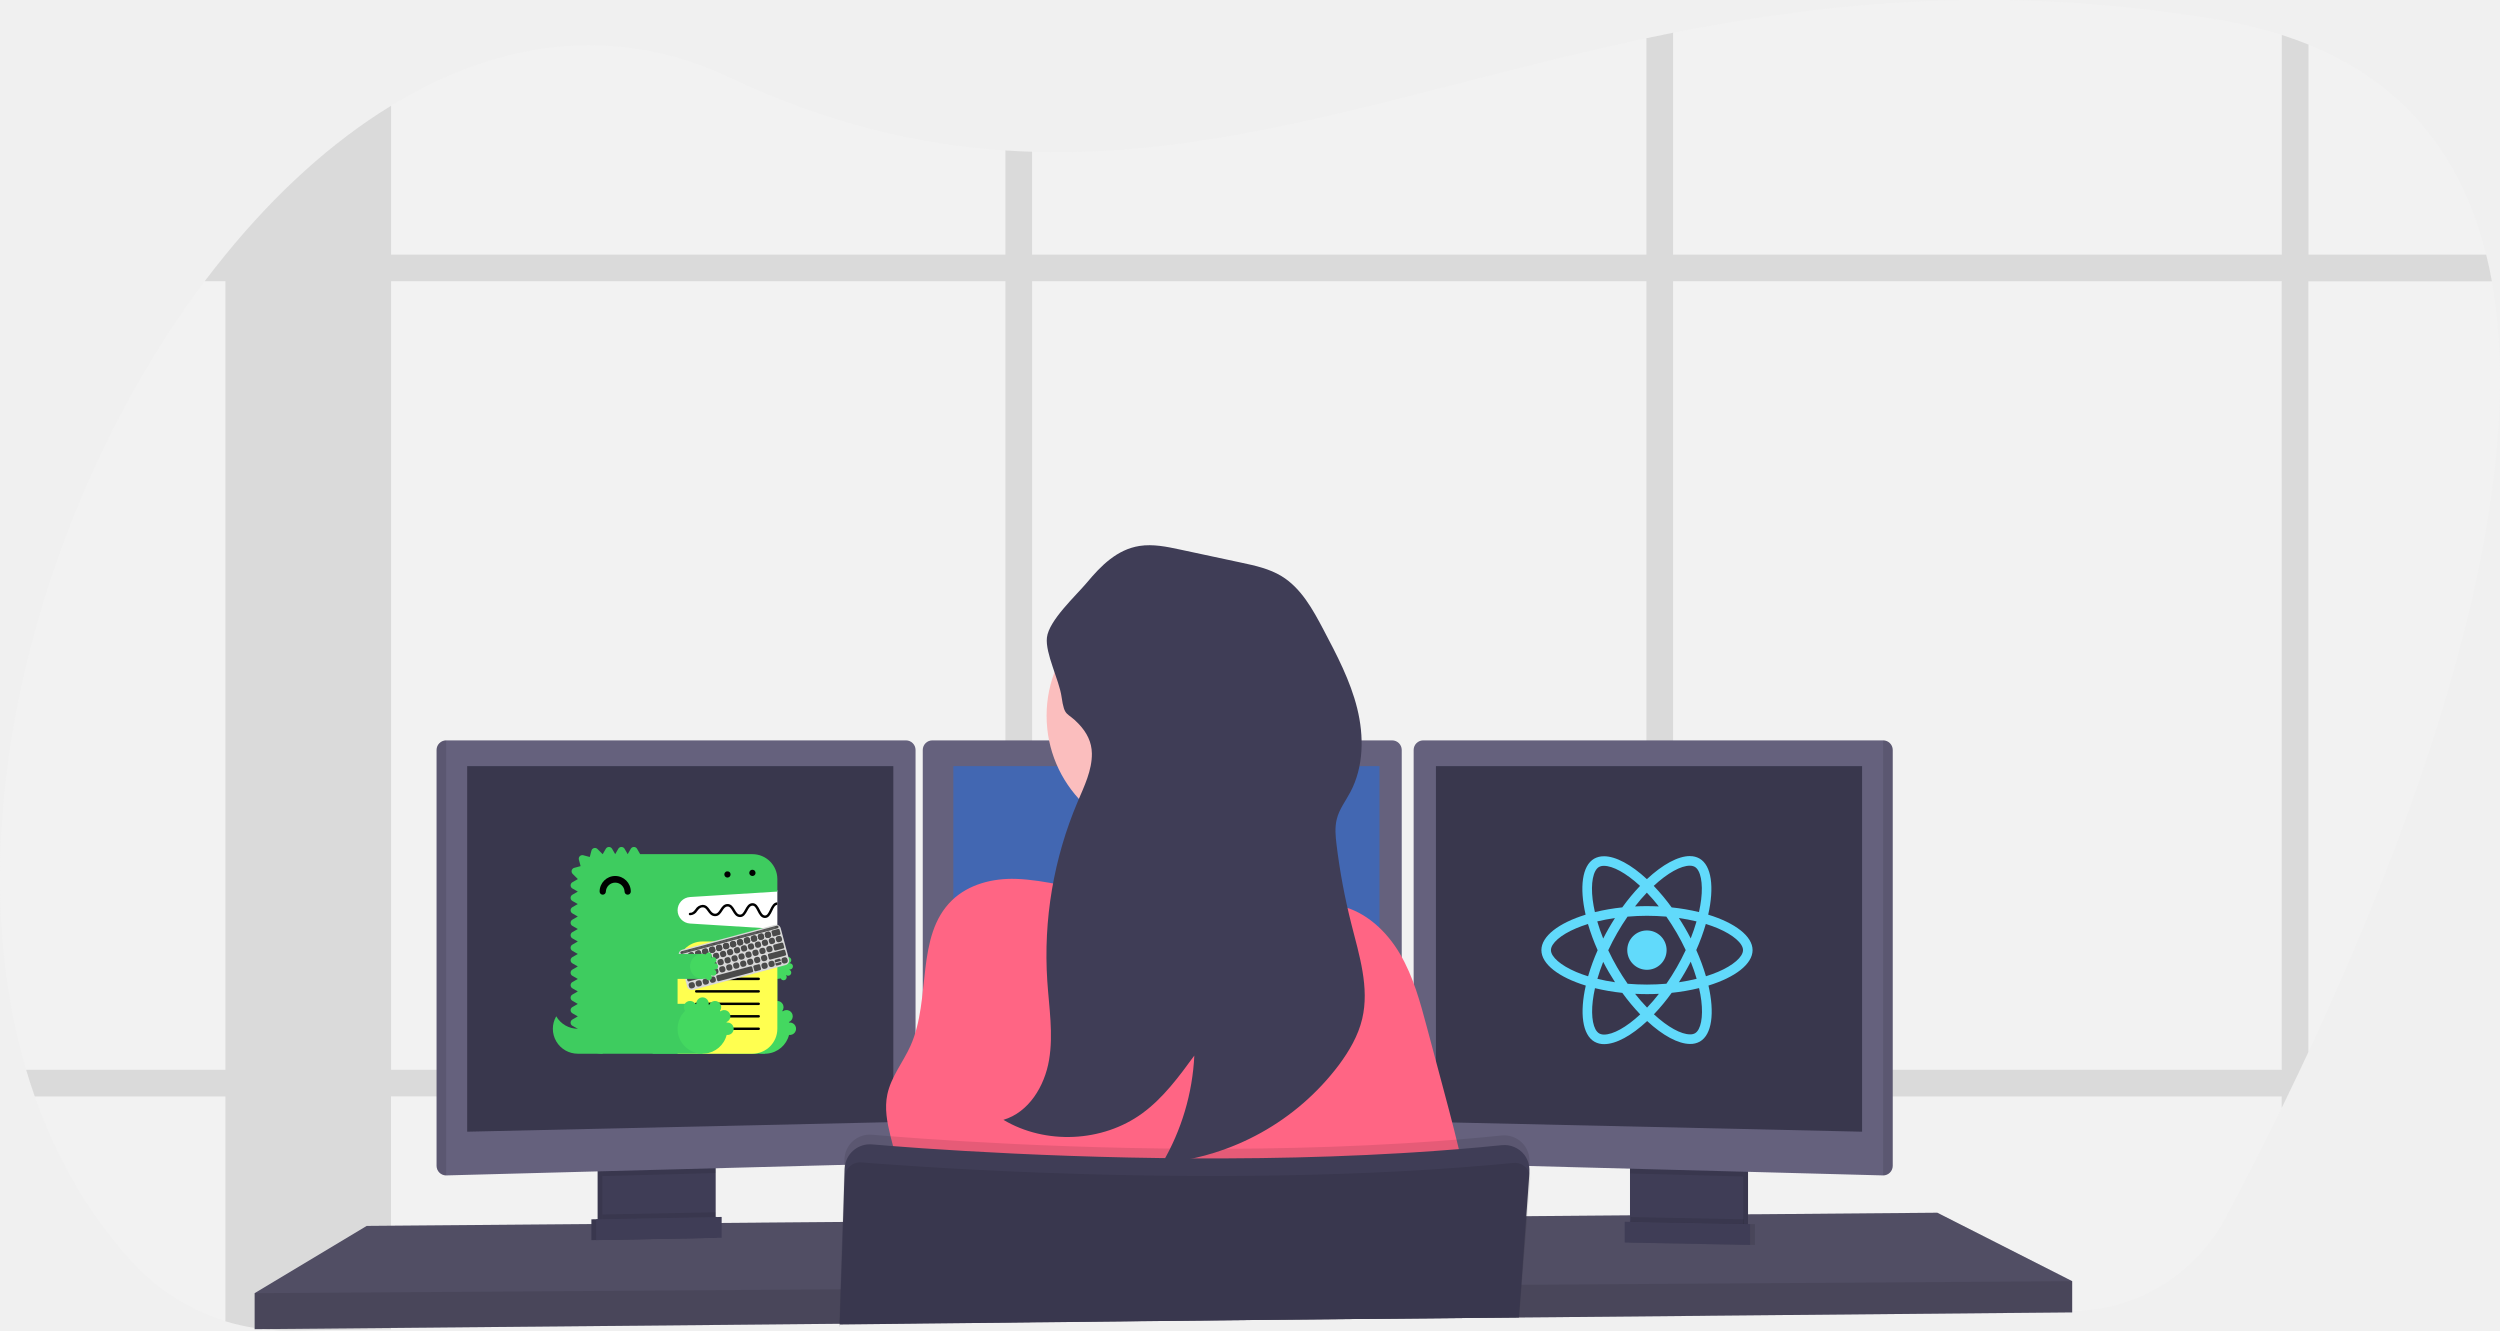
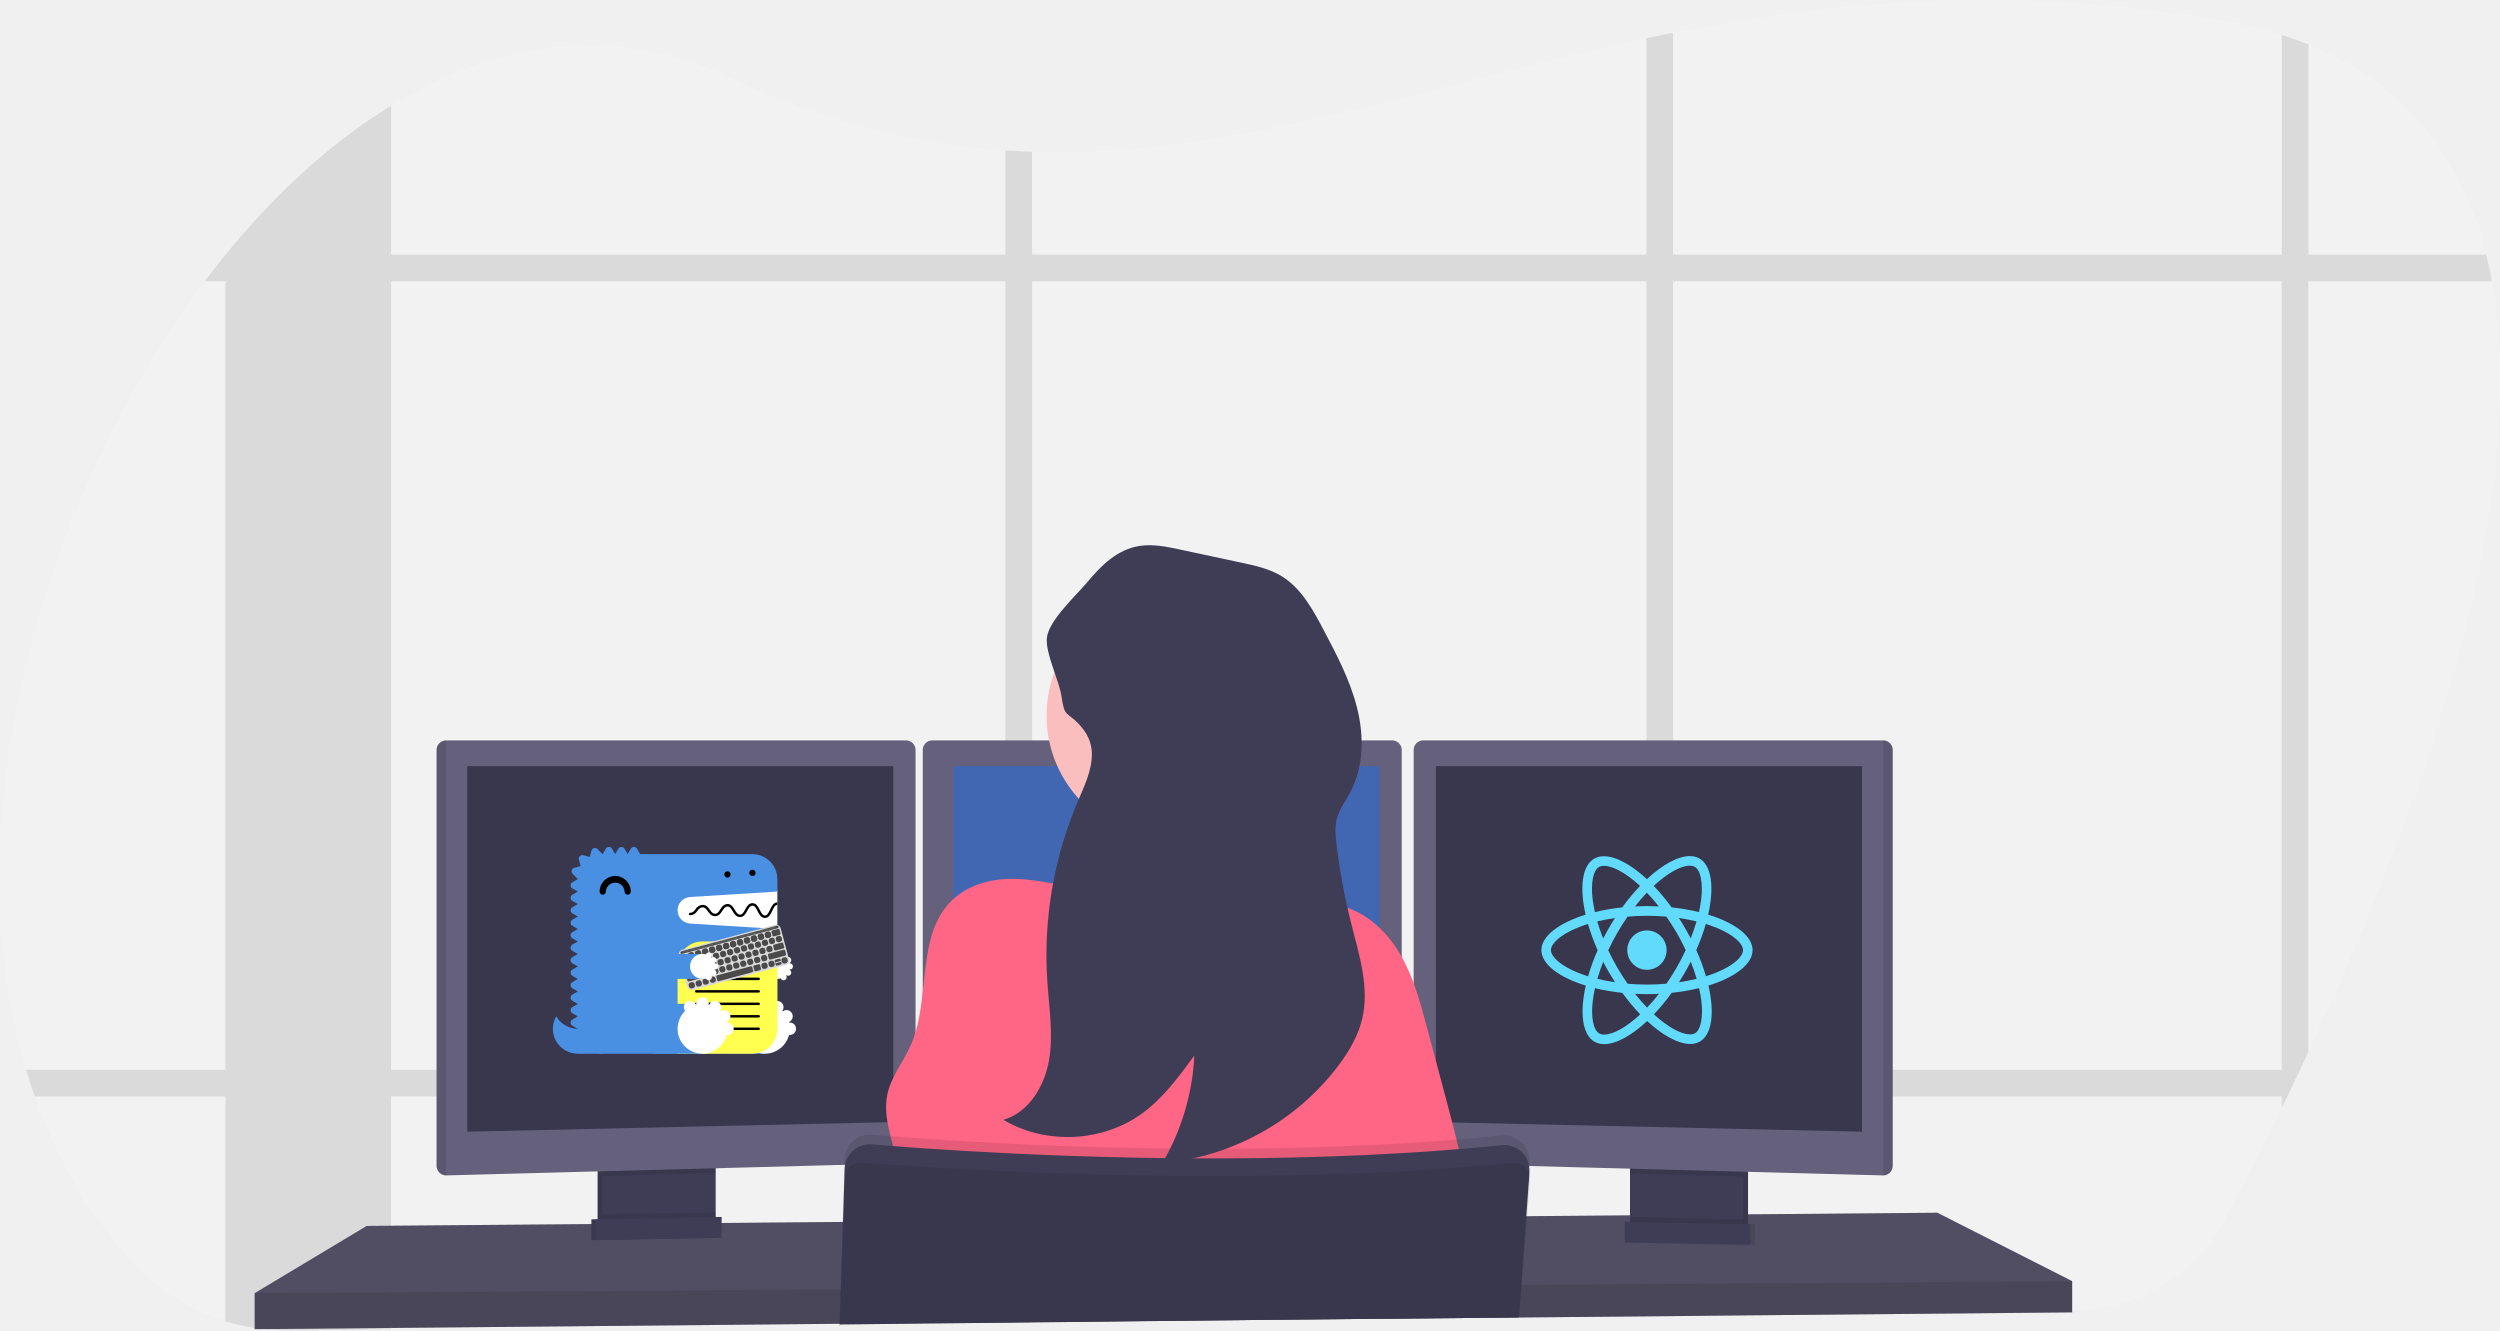
<svg xmlns="http://www.w3.org/2000/svg" width="1041.277" height="554.141" viewBox="0 0 1041.277 554.141">
  <g id="Group_24" data-name="Group 24" transform="translate(-440 -263)">
    <g id="Group_23" data-name="Group 23" transform="translate(439.989 262.965)">
      <path id="Path_299" data-name="Path 299" d="M1040.82,611.12q-1.74,3.75-3.47,7.4-2.7,5.67-5.33,11.12c-.78,1.61-1.56,3.19-2.32,4.77-8.6,17.57-16.63,33.11-23.45,45.89A73.21,73.21,0,0,1,942.44,719l-151.65,1.65h-1.6l-13,.14-11.12.12-34.1.37h-1.38l-17.36.19h-.53l-107,1.16-95.51,1-11.11.12-69,.75H429l-44.75.48h-.48l-141.5,1.53-42.33.46a87.991,87.991,0,0,1-10.79-.54h0c-1.22-.14-2.44-.3-3.65-.49a87.38,87.38,0,0,1-51.29-27.54C116,678.37,102.75,655,93.85,629.64q-1.93-5.49-3.6-11.12C59.44,514.37,97,380,164.6,290.08q4.25-5.64,8.64-11l.07-.08c20.79-25.52,44.1-46.84,68.93-62,44-26.91,92.75-34.49,140.7-11.9,40.57,19.12,78.45,28.11,115.17,30.55,3.71.24,7.42.42,11.11.53,84.23,2.65,163.17-27.7,255.87-47.29,3.69-.78,7.39-1.55,11.12-2.28,66.13-13.16,139.49-20.1,226.73-5.51a189.089,189.089,0,0,1,26.76,6.4q5.77,1.86,11.12,4c41.64,16.94,64.35,48.24,74,87.46q1.37,5.46,2.37,11.11C1134.3,384.41,1084.19,518.23,1040.82,611.12Z" transform="translate(-79.34 -172.91)" fill="#f2f2f2" />
      <path id="Path_300" data-name="Path 300" d="M576.36,618.52a95.21,95.21,0,0,1-1.87,11.12h93.7V618.52Zm-78.25,62.81,11.11-.09V653.77c-3.81-.17-7.52-.34-11.11-.52ZM265.19,618.52v11.12h198.5V618.52ZM1114.87,279h-74V191.51q-5.35-2.17-11.12-4V279H776.21V186.58c-3.73.73-7.43,1.5-11.12,2.28V279H509.22V236.15c-3.69-.11-7.4-.29-11.11-.53V279H242.24V217c-24.83,15.16-48.14,36.48-68.93,62h-.07v.08q-4.4,5.4-8.64,11h8.64V618.52h-83q1.66,5.63,3.6,11.12h79.39v93.62a87,87,0,0,0,12.2,2.79c1.21.19,2.43.35,3.65.49h0a87.991,87.991,0,0,0,10.79.54l42.33-.46v-97H498.11v94.21l11.11-.12V629.64H765.09V721l11.12-.12V629.64H1029.7v4.77c.76-1.58,1.54-3.16,2.32-4.77q2.63-5.45,5.33-11.12,1.73-3.64,3.47-7.4v-321h76.42Q1116.23,284.43,1114.87,279ZM242.24,618.52V290.08H498.11V618.52Zm267,0V290.08H765.09V618.52Zm520.48,0H776.21V290.08H1029.7Z" transform="translate(-79.34 -172.91)" opacity="0.1" />
      <path id="Path_301" data-name="Path 301" d="M863.09,533.65v13l-151.92,1.4-1.62.03-57.74.53-1.38.02-17.55.15h-.52l-106.98.99L349.77,551.4h-.15l-44.65.42-.48.01-198.4,1.82v-15l46.65-28,93.6-.78,2-.01.66-.01,2-.03,44.94-.37,2.01-.01.64-.01,2-.01L315,509.3l.38-.01,35.55-.3h.29l277.4-2.34,6.79-.05h.68l5.18-.05,37.65-.31,2-.03,1.85-.02h.96l11.71-.09,2.32-.03,3.11-.02,9.75-.09,15.47-.13,2-.02,3.48-.02h.65l74.71-.64Z" fill="#65617d" />
      <path id="Path_302" data-name="Path 302" d="M863.09,533.65v13l-151.92,1.4-1.62.03-57.74.53-1.38.02-17.55.15h-.52l-106.98.99L349.77,551.4h-.15l-44.65.42-.48.01-198.4,1.82v-15l46.65-28,93.6-.78,2-.01.66-.01,2-.03,44.94-.37,2.01-.01.64-.01,2-.01L315,509.3l.38-.01,35.55-.3h.29l277.4-2.34,6.79-.05h.68l5.18-.05,37.65-.31,2-.03,1.85-.02h.96l11.71-.09,2.32-.03,3.11-.02,9.75-.09,15.47-.13,2-.02,3.48-.02h.65l74.71-.64Z" opacity="0.2" />
      <path id="Path_303" data-name="Path 303" d="M375.44,656.57v24.49a6.13,6.13,0,0,1-3.5,5.54,6,6,0,0,1-2.5.6l-34.9.74a6,6,0,0,1-2.7-.57,6.12,6.12,0,0,1-3.57-5.57V656.57Z" transform="translate(-79.34 -172.91)" fill="#3f3d56" />
      <path id="Path_304" data-name="Path 304" d="M375.44,656.57v24.49a6.13,6.13,0,0,1-3.5,5.54,6,6,0,0,1-2.5.6l-34.9.74a6,6,0,0,1-2.7-.57,6.12,6.12,0,0,1-3.57-5.57V656.57Z" transform="translate(-79.34 -172.91)" opacity="0.1" />
      <path id="Path_305" data-name="Path 305" d="M377.44,656.57v24.49a6.13,6.13,0,0,1-3.5,5.54,6,6,0,0,1-2.5.6l-34.9.74a6,6,0,0,1-2.7-.57,6.12,6.12,0,0,1-3.57-5.57V656.57Z" transform="translate(-79.34 -172.91)" fill="#3f3d56" />
      <rect id="Rectangle_137" data-name="Rectangle 137" width="47.17" height="31.5" transform="translate(680.92 483.65)" fill="#3f3d56" />
      <rect id="Rectangle_138" data-name="Rectangle 138" width="47.17" height="31.5" transform="translate(680.92 483.65)" opacity="0.1" />
      <rect id="Rectangle_139" data-name="Rectangle 139" width="47.17" height="31.5" transform="translate(678.92 483.65)" fill="#3f3d56" />
      <path id="Path_306" data-name="Path 306" d="M298.09,483.65v4.97l-47.17,1.26v-6.23Z" opacity="0.1" />
      <path id="Path_307" data-name="Path 307" d="M460.69,485.27v168.2a4,4,0,0,1-3.85,3.95l-191.65,5.1h-.05a4,4,0,0,1-3.95-3.95V485.27a4,4,0,0,1,3.95-3.95h191.6a4,4,0,0,1,3.95,3.95Z" transform="translate(-79.34 -172.91)" fill="#65617d" />
      <path id="Path_308" data-name="Path 308" d="M265.19,481.32v181.2h-.05a4,4,0,0,1-3.95-3.95V485.27a4,4,0,0,1,3.95-3.95Z" transform="translate(-79.34 -172.91)" opacity="0.1" />
      <path id="Path_309" data-name="Path 309" d="M194.59,319.15h177.5V467.4l-177.5,4Z" fill="#39374d" />
      <path id="Path_310" data-name="Path 310" d="M726.09,483.65v6.41l-47.17-1.26v-5.15Z" opacity="0.1" />
      <path id="Path_311" data-name="Path 311" d="M867.69,485.27v173.3a4,4,0,0,1-4,3.95h0L672,657.42a4,4,0,0,1-3.85-3.95V485.27a4,4,0,0,1,3.95-3.95H863.7a4,4,0,0,1,3.99,3.95Z" transform="translate(-79.34 -172.91)" fill="#65617d" />
      <path id="Path_312" data-name="Path 312" d="M867.69,485.27v173.3a4,4,0,0,1-4,3.95h0V481.32h0a4,4,0,0,1,4,3.95Z" transform="translate(-79.34 -172.91)" opacity="0.1" />
      <path id="Path_313" data-name="Path 313" d="M775.59,319.15H598.09V467.4l177.5,4Z" fill="#39374d" />
      <path id="Path_314" data-name="Path 314" d="M663.19,485.27v168.2a4,4,0,0,1-3.85,3.95l-191.65,5.1h0a4,4,0,0,1-4-3.95V485.27a4,4,0,0,1,3.95-3.95h191.6A4,4,0,0,1,663.19,485.27Z" transform="translate(-79.34 -172.91)" fill="#65617d" />
      <path id="Path_315" data-name="Path 315" d="M397.09,319.15h177.5V467.4l-177.5,4Z" fill="#4267b2" />
      <path id="Path_316" data-name="Path 316" d="M863.09,533.65v13l-151.92,1.4-1.62.03-57.74.53-1.38.02-17.55.15h-.52l-106.98.99L349.77,551.4h-.15l-44.65.42-.48.01-198.4,1.82v-15l202.51-1.33h.48l40.99-.28h.19l283.08-1.87h.29l.17-.01h.47l4.79-.03h1.46l74.49-.5,4.4-.02.98-.01Z" opacity="0.1" />
      <circle id="Ellipse_111" data-name="Ellipse 111" cx="51.33" cy="51.33" r="51.33" transform="translate(435.93 246.82)" fill="#fbbebe" />
      <path id="Path_317" data-name="Path 317" d="M617.94,550.07s-99.5,12-90,0c3.44-4.34,4.39-17.2,4.2-31.85-.06-4.45-.22-9.06-.45-13.65-1.1-22-3.75-43.5-3.75-43.5s87-41,77-8.5c-4,13.13-2.69,31.57.35,48.88.89,5.05,1.92,10,3,14.7a344.66,344.66,0,0,0,9.65,33.92Z" transform="translate(-79.34 -172.91)" fill="#fbbebe" />
      <path id="Path_318" data-name="Path 318" d="M585.47,546c11.51-2.13,23.7-6,34.53-1.54,2.85,1.17,5.47,2.88,8.39,3.86s6.12,1.22,9.16,1.91c10.68,2.42,19.34,10.55,24.9,20s8.44,20.14,11.26,30.72l6.9,25.83c6,22.45,12,45.09,13.39,68.3a2437.506,2437.506,0,0,1-250.84,1.43c5.44-10.34,11-21.31,10.54-33s-7.19-23.22-4.76-34.74c1.55-7.34,6.57-13.39,9.64-20.22,8.75-19.52,1.94-45.79,17.32-60.65,6.92-6.68,17-9.21,26.63-8.89,12.28.41,24.85,4.24,37,6.11C555.09,547.48,569.79,548.88,585.47,546Z" transform="translate(-79.34 -172.91)" fill="#ff6584" />
      <path id="Path_319" data-name="Path 319" d="M716.37,657.17l-.1,1.43v.1l-.17,2.3-1.33,18.51-1.61,22.3-.46,6.28-1,13.44v.17l-107,1-175.59,1.9v.84h-.14v-1.12l.45-14.36.86-28.06.74-23.79.07-2.37a10.53,10.53,0,0,1,11.42-10.17c4.72.4,10.85.89,18.18,1.41l3,.22c42.33,2.94,120.56,6.74,199.5,2,1.66-.09,3.33-.19,5-.31,12.24-.77,24.47-1.76,36.58-3a10.53,10.53,0,0,1,11.6,11.23Z" transform="translate(-79.34 -172.91)" opacity="0.1" />
      <path id="Path_320" data-name="Path 320" d="M429.08,725.44v-.84l175.62-1.91,107-1h.3v-.17l1-13.44.43-6,1.64-22.61,1.29-17.9v-.44a10.617,10.617,0,0,0-.11-2.47.3.3,0,0,0,0-.1,10.391,10.391,0,0,0-2-4.64,10.54,10.54,0,0,0-9.42-4c-12.11,1.24-24.34,2.23-36.58,3-1.67.12-3.34.22-5,.31-78.94,4.69-157.17.89-199.5-2l-3-.22c-7.33-.52-13.46-1-18.18-1.41a10.54,10.54,0,0,0-11.24,8.53,11,11,0,0,0-.18,1.64l-.68,22.16L429.54,710l-.44,14.36v1.12Z" transform="translate(-79.34 -172.91)" fill="#3f3d56" />
      <path id="Path_321" data-name="Path 321" d="M716.67,664.18l-1.23,15.33-1.83,22.85-.46,5.72-1,12.81-.06.64v.17h0l-.15,1.48.11-1.48h-.29l-107,1-175.65,1.9v-.28l.49-14.36,1-28.06.64-18.65A6.36,6.36,0,0,1,434.3,658a6.25,6.25,0,0,1,3.78-.9c2.1.17,4.68.37,7.69.59,4.89.36,10.92.78,17.94,1.22,13,.82,29.31,1.7,48,2.42,52,2,122.2,2.67,188.88-3.17,3-.26,6.1-.55,9.13-.84a6.26,6.26,0,0,1,3.48.66,5.159,5.159,0,0,1,.86.54,6.14,6.14,0,0,1,2,2.46,3.564,3.564,0,0,1,.25.61A6.279,6.279,0,0,1,716.67,664.18Z" transform="translate(-79.34 -172.91)" opacity="0.1" />
      <path id="Path_322" data-name="Path 322" d="M377.44,677.87v3.19a6.13,6.13,0,0,1-3.5,5.54l-40.1.77a6.12,6.12,0,0,1-3.57-5.57v-3Z" transform="translate(-79.34 -172.91)" opacity="0.1" />
      <path id="Path_323" data-name="Path 323" d="M298.59,515.57l-52.25,1V507.9l52.25-1Z" fill="#3f3d56" />
      <path id="Path_324" data-name="Path 324" d="M298.59,515.57l-52.25,1V507.9l52.25-1Z" opacity="0.1" />
      <path id="Path_325" data-name="Path 325" d="M300.59,515.57l-52.25,1V507.9l52.25-1Z" fill="#3f3d56" />
      <path id="Path_326" data-name="Path 326" d="M758.56,679.87v3.19a6.13,6.13,0,0,0,3.5,5.54l40.1.77a6.12,6.12,0,0,0,3.57-5.57v-3Z" transform="translate(-79.34 -172.91)" opacity="0.1" />
      <path id="Path_327" data-name="Path 327" d="M678.72,517.57l52.25,1V509.9l-52.25-1Z" opacity="0.1" />
      <path id="Path_328" data-name="Path 328" d="M676.72,517.57l52.25,1V509.9l-52.25-1Z" fill="#3f3d56" />
      <path id="Path_329" data-name="Path 329" d="M534.13,486.79c.08,7-3.16,13.6-5.91,20.07a163.491,163.491,0,0,0-12.66,74.71c.73,11,2.58,22,.73,32.9s-8.43,21.77-19,24.9c17.53,10.45,41.26,9.35,57.76-2.66,8.79-6.4,15.34-15.33,21.75-24.11a97.86,97.86,0,0,1-13.31,44.75A103.43,103.43,0,0,0,637,616.53c4.31-5.81,8.06-12.19,9.72-19.23,3.09-13-1.22-26.51-4.51-39.5a266.055,266.055,0,0,1-6.17-33c-.43-3.56-.78-7.22.1-10.7,1-4.07,3.67-7.51,5.64-11.22,5.6-10.54,5.73-23.3,2.86-34.88s-8.49-22.26-14.06-32.81c-4.46-8.46-9.3-17.31-17.46-22.28-5.1-3.1-11-4.39-16.88-5.64l-25.37-5.43c-5.55-1.19-11.26-2.38-16.87-1.51-9.47,1.48-16.14,8.32-22,15.34-4.59,5.46-15.81,15.71-16.6,22.86-.72,6.59,5.1,17.63,6.09,24.58,1.3,9,2.22,6,7.3,11.52C532,478.05,534.07,482,534.13,486.79Z" transform="translate(-79.34 -172.91)" fill="#3f3d56" />
    </g>
    <g id="docusaurus_keytar" transform="translate(670.271 615.768)">
      <path id="Path_40" data-name="Path 40" d="M99,52h43.635V69.662H99Z" transform="translate(-49.132 -33.936)" fill="#fff" fill-rule="evenodd" />
-       <path id="Path_41" data-name="Path 41" d="M13.389,158.195A10.377,10.377,0,0,1,4.4,153a10.377,10.377,0,0,0,8.988,15.584H23.779V158.195Z" transform="translate(-3 -82.47)" fill="#3ecc5f" fill-rule="evenodd" />
-       <path id="Path_42" data-name="Path 42" d="M66.967,38.083l36.373-2.273V30.615A10.389,10.389,0,0,0,92.95,20.226H46.2l-1.3-2.249a1.5,1.5,0,0,0-2.6,0L41,20.226l-1.3-2.249a1.5,1.5,0,0,0-2.6,0l-1.3,2.249-1.3-2.249a1.5,1.5,0,0,0-2.6,0l-1.3,2.249-.034,0-2.152-2.151a1.5,1.5,0,0,0-2.508.672L25.21,21.4l-2.7-.723a1.5,1.5,0,0,0-1.836,1.837l.722,2.7-2.65.71a1.5,1.5,0,0,0-.673,2.509l2.152,2.152c0,.011,0,.022,0,.033l-2.249,1.3a1.5,1.5,0,0,0,0,2.6l2.249,1.3-2.249,1.3a1.5,1.5,0,0,0,0,2.6L20.226,41l-2.249,1.3a1.5,1.5,0,0,0,0,2.6l2.249,1.3-2.249,1.3a1.5,1.5,0,0,0,0,2.6l2.249,1.3-2.249,1.3a1.5,1.5,0,0,0,0,2.6l2.249,1.3-2.249,1.3a1.5,1.5,0,0,0,0,2.6l2.249,1.3-2.249,1.3a1.5,1.5,0,0,0,0,2.6l2.249,1.3-2.249,1.3a1.5,1.5,0,0,0,0,2.6l2.249,1.3-2.249,1.3a1.5,1.5,0,0,0,0,2.6l2.249,1.3-2.249,1.3a1.5,1.5,0,0,0,0,2.6l2.249,1.3-2.249,1.3a1.5,1.5,0,0,0,0,2.6l2.249,1.3-2.249,1.3a1.5,1.5,0,0,0,0,2.6l2.249,1.3A10.389,10.389,0,0,0,30.615,103.34H92.95A10.389,10.389,0,0,0,103.34,92.95V51.393L66.967,49.12a5.53,5.53,0,0,1,0-11.038" transform="translate(-9.836 -17.226)" fill="#3ecc5f" fill-rule="evenodd" />
-       <path id="Path_43" data-name="Path 43" d="M143,163.779h15.584V143H143Z" transform="translate(-70.275 -77.665)" fill="#3ecc5f" fill-rule="evenodd" />
-       <path id="Path_44" data-name="Path 44" d="M173.779,148.389a2.582,2.582,0,0,0-.332.033c-.02-.078-.038-.156-.06-.234a2.594,2.594,0,1,0-2.567-4.455q-.086-.088-.174-.175a2.593,2.593,0,1,0-4.461-2.569c-.077-.022-.154-.04-.231-.06a2.6,2.6,0,1,0-5.128,0c-.077.02-.154.038-.231.06a2.594,2.594,0,1,0-4.461,2.569,10.384,10.384,0,1,0,17.314,9.992,2.592,2.592,0,1,0,.332-5.161" transform="translate(-75.08 -75.262)" fill="#44d860" fill-rule="evenodd" />
-       <path id="Path_45" data-name="Path 45" d="M153,113.389h15.584V103H153Z" transform="translate(-75.08 -58.444)" fill="#3ecc5f" fill-rule="evenodd" />
-       <path id="Path_46" data-name="Path 46" d="M183.389,108.944a1.3,1.3,0,1,0,0-2.6,1.336,1.336,0,0,0-.166.017c-.01-.039-.019-.078-.03-.117a1.3,1.3,0,0,0-.5-2.5,1.285,1.285,0,0,0-.783.269q-.043-.044-.087-.087a1.285,1.285,0,0,0,.263-.776,1.3,1.3,0,0,0-2.493-.509,5.195,5.195,0,1,0,0,10,1.3,1.3,0,0,0,2.493-.509,1.285,1.285,0,0,0-.263-.776q.044-.043.087-.087a1.285,1.285,0,0,0,.783.269,1.3,1.3,0,0,0,.5-2.5c.011-.038.02-.078.03-.117a1.337,1.337,0,0,0,.166.017" transform="translate(-84.691 -57.894)" fill="#44d860" fill-rule="evenodd" />
+       <path id="Path_41" data-name="Path 41" d="M13.389,158.195A10.377,10.377,0,0,1,4.4,153a10.377,10.377,0,0,0,8.988,15.584H23.779V158.195Z" transform="translate(-3 -82.47)" fill="#4a90e2" fill-rule="evenodd" />
+       <path id="Path_42" data-name="Path 42" d="M66.967,38.083l36.373-2.273V30.615A10.389,10.389,0,0,0,92.95,20.226H46.2l-1.3-2.249a1.5,1.5,0,0,0-2.6,0L41,20.226l-1.3-2.249a1.5,1.5,0,0,0-2.6,0l-1.3,2.249-1.3-2.249a1.5,1.5,0,0,0-2.6,0l-1.3,2.249-.034,0-2.152-2.151a1.5,1.5,0,0,0-2.508.672L25.21,21.4l-2.7-.723a1.5,1.5,0,0,0-1.836,1.837l.722,2.7-2.65.71a1.5,1.5,0,0,0-.673,2.509l2.152,2.152c0,.011,0,.022,0,.033l-2.249,1.3a1.5,1.5,0,0,0,0,2.6l2.249,1.3-2.249,1.3a1.5,1.5,0,0,0,0,2.6L20.226,41l-2.249,1.3a1.5,1.5,0,0,0,0,2.6l2.249,1.3-2.249,1.3a1.5,1.5,0,0,0,0,2.6l2.249,1.3-2.249,1.3a1.5,1.5,0,0,0,0,2.6l2.249,1.3-2.249,1.3a1.5,1.5,0,0,0,0,2.6l2.249,1.3-2.249,1.3a1.5,1.5,0,0,0,0,2.6l2.249,1.3-2.249,1.3a1.5,1.5,0,0,0,0,2.6l2.249,1.3-2.249,1.3a1.5,1.5,0,0,0,0,2.6l2.249,1.3-2.249,1.3a1.5,1.5,0,0,0,0,2.6l2.249,1.3-2.249,1.3a1.5,1.5,0,0,0,0,2.6l2.249,1.3-2.249,1.3a1.5,1.5,0,0,0,0,2.6l2.249,1.3A10.389,10.389,0,0,0,30.615,103.34H92.95A10.389,10.389,0,0,0,103.34,92.95V51.393L66.967,49.12a5.53,5.53,0,0,1,0-11.038" transform="translate(-9.836 -17.226)" fill="#4a90e2" fill-rule="evenodd" />
+       <path id="Path_43" data-name="Path 43" d="M143,163.779h15.584V143H143Z" transform="translate(-70.275 -77.665)" fill="#4a90e2" fill-rule="evenodd" />
+       <path id="Path_44" data-name="Path 44" d="M173.779,148.389a2.582,2.582,0,0,0-.332.033c-.02-.078-.038-.156-.06-.234a2.594,2.594,0,1,0-2.567-4.455q-.086-.088-.174-.175a2.593,2.593,0,1,0-4.461-2.569c-.077-.022-.154-.04-.231-.06a2.6,2.6,0,1,0-5.128,0c-.077.02-.154.038-.231.06a2.594,2.594,0,1,0-4.461,2.569,10.384,10.384,0,1,0,17.314,9.992,2.592,2.592,0,1,0,.332-5.161" transform="translate(-75.08 -75.262)" fill="#ffffff" fill-rule="evenodd" />
+       <path id="Path_45" data-name="Path 45" d="M153,113.389h15.584V103H153Z" transform="translate(-75.08 -58.444)" fill="#4a90e2" fill-rule="evenodd" />
+       <path id="Path_46" data-name="Path 46" d="M183.389,108.944a1.3,1.3,0,1,0,0-2.6,1.336,1.336,0,0,0-.166.017c-.01-.039-.019-.078-.03-.117a1.3,1.3,0,0,0-.5-2.5,1.285,1.285,0,0,0-.783.269q-.043-.044-.087-.087a1.285,1.285,0,0,0,.263-.776,1.3,1.3,0,0,0-2.493-.509,5.195,5.195,0,1,0,0,10,1.3,1.3,0,0,0,2.493-.509,1.285,1.285,0,0,0-.263-.776q.044-.043.087-.087a1.285,1.285,0,0,0,.783.269,1.3,1.3,0,0,0,.5-2.5c.011-.038.02-.078.03-.117a1.337,1.337,0,0,0,.166.017" transform="translate(-84.691 -57.894)" fill="#ffffff" fill-rule="evenodd" />
      <path id="Path_47" data-name="Path 47" d="M52.188,48.292a1.3,1.3,0,0,1-1.3-1.3,3.9,3.9,0,0,0-7.792,0,1.3,1.3,0,1,1-2.6,0,6.493,6.493,0,0,1,12.987,0,1.3,1.3,0,0,1-1.3,1.3" transform="translate(-21.02 -28.41)" fill-rule="evenodd" />
      <path id="Path_48" data-name="Path 48" d="M103,139.752h31.168a10.389,10.389,0,0,0,10.389-10.389V93H113.389A10.389,10.389,0,0,0,103,103.389Z" transform="translate(-51.054 -53.638)" fill="#ffff50" fill-rule="evenodd" />
      <path id="Path_49" data-name="Path 49" d="M141.1,94.017H115.106a.519.519,0,1,1,0-1.039H141.1a.519.519,0,0,1,0,1.039m0,10.389H115.106a.519.519,0,1,1,0-1.039H141.1a.519.519,0,0,1,0,1.039m0,10.389H115.106a.519.519,0,1,1,0-1.039H141.1a.519.519,0,0,1,0,1.039m0-25.877H115.106a.519.519,0,1,1,0-1.039H141.1a.519.519,0,0,1,0,1.039m0,10.293H115.106a.519.519,0,1,1,0-1.039H141.1a.519.519,0,0,1,0,1.039m0,10.389H115.106a.519.519,0,1,1,0-1.039H141.1a.519.519,0,0,1,0,1.039m7.782-47.993c-.006,0-.011,0-.018,0-1.605.055-2.365,1.66-3.035,3.077-.7,1.48-1.24,2.443-2.126,2.414-.981-.035-1.542-1.144-2.137-2.317-.683-1.347-1.462-2.876-3.1-2.819-1.582.054-2.344,1.451-3.017,2.684-.715,1.313-1.2,2.112-2.141,2.075-1-.036-1.533-.938-2.149-1.981-.686-1.162-1.479-2.467-3.084-2.423-1.555.053-2.319,1.239-2.994,2.286-.713,1.106-1.213,1.781-2.164,1.741-1.025-.036-1.554-.784-2.167-1.65-.688-.973-1.463-2.074-3.062-2.021a3.815,3.815,0,0,0-2.959,1.879c-.64.812-1.14,1.456-2.2,1.415a.52.52,0,0,0-.037,1.039,3.588,3.588,0,0,0,3.05-1.811c.611-.777,1.139-1.448,2.178-1.483,1-.043,1.47.579,2.179,1.582.674.953,1.438,2.033,2.977,2.089,1.612.054,2.387-1.151,3.074-2.217.614-.953,1.144-1.775,2.156-1.81.931-.035,1.438.7,2.153,1.912.674,1.141,1.437,2.434,3.006,2.491,1.623.056,2.407-1.361,3.09-2.616.592-1.085,1.15-2.109,2.14-2.143.931-.022,1.417.829,2.135,2.249.671,1.326,1.432,2.828,3.026,2.886l.088,0c1.592,0,2.347-1.6,3.015-3.01.592-1.252,1.152-2.431,2.113-2.479Z" transform="translate(-55.378 -38.552)" fill-rule="evenodd" />
-       <path id="Path_50" data-name="Path 50" d="M83,163.779h20.779V143H83Z" transform="translate(-41.443 -77.665)" fill="#3ecc5f" fill-rule="evenodd" />
+       <path id="Path_50" data-name="Path 50" d="M83,163.779h20.779V143H83Z" transform="translate(-41.443 -77.665)" fill="#4a90e2" fill-rule="evenodd" />
      <g id="Group_8" data-name="Group 8" transform="matrix(0.966, -0.259, 0.259, 0.966, 51.971, 43.3)">
        <rect id="Rectangle_3" data-name="Rectangle 3" width="43.906" height="17.333" rx="2" transform="translate(0 0)" fill="#d8d8d8" />
        <g id="Group_2" data-name="Group 2" transform="translate(0.728 10.948)">
          <rect id="Rectangle_4" data-name="Rectangle 4" width="2.537" height="2.537" rx="1" transform="translate(7.985 0)" fill="#4a4a4a" />
          <rect id="Rectangle_5" data-name="Rectangle 5" width="2.537" height="2.537" rx="1" transform="translate(10.991 0)" fill="#4a4a4a" />
          <rect id="Rectangle_6" data-name="Rectangle 6" width="2.537" height="2.537" rx="1" transform="translate(13.997 0)" fill="#4a4a4a" />
          <rect id="Rectangle_7" data-name="Rectangle 7" width="2.537" height="2.537" rx="1" transform="translate(17.003 0)" fill="#4a4a4a" />
          <rect id="Rectangle_8" data-name="Rectangle 8" width="2.537" height="2.537" rx="1" transform="translate(20.009 0)" fill="#4a4a4a" />
          <rect id="Rectangle_9" data-name="Rectangle 9" width="2.537" height="2.537" rx="1" transform="translate(23.015 0)" fill="#4a4a4a" />
          <rect id="Rectangle_10" data-name="Rectangle 10" width="2.537" height="2.537" rx="1" transform="translate(26.021 0)" fill="#4a4a4a" />
          <rect id="Rectangle_11" data-name="Rectangle 11" width="2.537" height="2.537" rx="1" transform="translate(29.028 0)" fill="#4a4a4a" />
          <rect id="Rectangle_12" data-name="Rectangle 12" width="2.537" height="2.537" rx="1" transform="translate(32.034 0)" fill="#4a4a4a" />
          <path id="Path_51" data-name="Path 51" d="M.519,0H6.9A.519.519,0,0,1,7.421.52v1.5a.519.519,0,0,1-.519.519H.519A.519.519,0,0,1,0,2.017V.519A.519.519,0,0,1,.519,0ZM35.653,0h6.383a.519.519,0,0,1,.519.519v1.5a.519.519,0,0,1-.519.519H35.652a.519.519,0,0,1-.519-.519V.519A.519.519,0,0,1,35.652,0Z" transform="translate(0 0)" fill="#4a4a4a" fill-rule="evenodd" />
        </g>
        <g id="Group_3" data-name="Group 3" transform="translate(0.728 4.878)">
          <path id="Path_52" data-name="Path 52" d="M.519,0H2.956a.519.519,0,0,1,.519.519v1.5a.519.519,0,0,1-.519.519H.519A.519.519,0,0,1,0,2.017V.519A.519.519,0,0,1,.519,0Z" transform="translate(0 0)" fill="#4a4a4a" fill-rule="evenodd" />
          <rect id="Rectangle_13" data-name="Rectangle 13" width="2.537" height="2.537" rx="1" transform="translate(3.945 0)" fill="#4a4a4a" />
          <rect id="Rectangle_14" data-name="Rectangle 14" width="2.537" height="2.537" rx="1" transform="translate(6.951 0)" fill="#4a4a4a" />
          <rect id="Rectangle_15" data-name="Rectangle 15" width="2.537" height="2.537" rx="1" transform="translate(9.958 0)" fill="#4a4a4a" />
          <rect id="Rectangle_16" data-name="Rectangle 16" width="2.537" height="2.537" rx="1" transform="translate(12.964 0)" fill="#4a4a4a" />
          <rect id="Rectangle_17" data-name="Rectangle 17" width="2.537" height="2.537" rx="1" transform="translate(15.97 0)" fill="#4a4a4a" />
          <rect id="Rectangle_18" data-name="Rectangle 18" width="2.537" height="2.537" rx="1" transform="translate(18.976 0)" fill="#4a4a4a" />
          <rect id="Rectangle_19" data-name="Rectangle 19" width="2.537" height="2.537" rx="1" transform="translate(21.982 0)" fill="#4a4a4a" />
          <rect id="Rectangle_20" data-name="Rectangle 20" width="2.537" height="2.537" rx="1" transform="translate(24.988 0)" fill="#4a4a4a" />
          <rect id="Rectangle_21" data-name="Rectangle 21" width="2.537" height="2.537" rx="1" transform="translate(27.994 0)" fill="#4a4a4a" />
          <rect id="Rectangle_22" data-name="Rectangle 22" width="2.537" height="2.537" rx="1" transform="translate(31 0)" fill="#4a4a4a" />
          <rect id="Rectangle_23" data-name="Rectangle 23" width="2.537" height="2.537" rx="1" transform="translate(34.006 0)" fill="#4a4a4a" />
          <rect id="Rectangle_24" data-name="Rectangle 24" width="2.537" height="2.537" rx="1" transform="translate(37.012 0)" fill="#4a4a4a" />
          <rect id="Rectangle_25" data-name="Rectangle 25" width="2.537" height="2.537" rx="1" transform="translate(40.018 0)" fill="#4a4a4a" />
        </g>
        <g id="Group_4" data-name="Group 4" transform="translate(43.283 4.538) rotate(180)">
          <path id="Path_53" data-name="Path 53" d="M.519,0H2.956a.519.519,0,0,1,.519.519v1.5a.519.519,0,0,1-.519.519H.519A.519.519,0,0,1,0,2.017V.519A.519.519,0,0,1,.519,0Z" transform="translate(0 0)" fill="#4a4a4a" fill-rule="evenodd" />
          <rect id="Rectangle_26" data-name="Rectangle 26" width="2.537" height="2.537" rx="1" transform="translate(3.945 0)" fill="#4a4a4a" />
          <rect id="Rectangle_27" data-name="Rectangle 27" width="2.537" height="2.537" rx="1" transform="translate(6.951 0)" fill="#4a4a4a" />
          <rect id="Rectangle_28" data-name="Rectangle 28" width="2.537" height="2.537" rx="1" transform="translate(9.958 0)" fill="#4a4a4a" />
          <rect id="Rectangle_29" data-name="Rectangle 29" width="2.537" height="2.537" rx="1" transform="translate(12.964 0)" fill="#4a4a4a" />
          <rect id="Rectangle_30" data-name="Rectangle 30" width="2.537" height="2.537" rx="1" transform="translate(15.97 0)" fill="#4a4a4a" />
          <rect id="Rectangle_31" data-name="Rectangle 31" width="2.537" height="2.537" rx="1" transform="translate(18.976 0)" fill="#4a4a4a" />
          <rect id="Rectangle_32" data-name="Rectangle 32" width="2.537" height="2.537" rx="1" transform="translate(21.982 0)" fill="#4a4a4a" />
          <rect id="Rectangle_33" data-name="Rectangle 33" width="2.537" height="2.537" rx="1" transform="translate(24.988 0)" fill="#4a4a4a" />
          <rect id="Rectangle_34" data-name="Rectangle 34" width="2.537" height="2.537" rx="1" transform="translate(27.994 0)" fill="#4a4a4a" />
          <rect id="Rectangle_35" data-name="Rectangle 35" width="2.537" height="2.537" rx="1" transform="translate(31.001 0)" fill="#4a4a4a" />
          <rect id="Rectangle_36" data-name="Rectangle 36" width="2.537" height="2.537" rx="1" transform="translate(34.007 0)" fill="#4a4a4a" />
          <rect id="Rectangle_37" data-name="Rectangle 37" width="2.537" height="2.537" rx="1" transform="translate(37.013 0)" fill="#4a4a4a" />
          <rect id="Rectangle_38" data-name="Rectangle 38" width="2.537" height="2.537" rx="1" transform="translate(40.018 0)" fill="#4a4a4a" />
          <rect id="Rectangle_39" data-name="Rectangle 39" width="2.537" height="2.537" rx="1" transform="translate(3.945 0)" fill="#4a4a4a" />
          <rect id="Rectangle_40" data-name="Rectangle 40" width="2.537" height="2.537" rx="1" transform="translate(6.951 0)" fill="#4a4a4a" />
          <rect id="Rectangle_41" data-name="Rectangle 41" width="2.537" height="2.537" rx="1" transform="translate(9.958 0)" fill="#4a4a4a" />
          <rect id="Rectangle_42" data-name="Rectangle 42" width="2.537" height="2.537" rx="1" transform="translate(12.964 0)" fill="#4a4a4a" />
          <rect id="Rectangle_43" data-name="Rectangle 43" width="2.537" height="2.537" rx="1" transform="translate(15.97 0)" fill="#4a4a4a" />
          <rect id="Rectangle_44" data-name="Rectangle 44" width="2.537" height="2.537" rx="1" transform="translate(18.976 0)" fill="#4a4a4a" />
          <rect id="Rectangle_45" data-name="Rectangle 45" width="2.537" height="2.537" rx="1" transform="translate(21.982 0)" fill="#4a4a4a" />
          <rect id="Rectangle_46" data-name="Rectangle 46" width="2.537" height="2.537" rx="1" transform="translate(24.988 0)" fill="#4a4a4a" />
          <rect id="Rectangle_47" data-name="Rectangle 47" width="2.537" height="2.537" rx="1" transform="translate(27.994 0)" fill="#4a4a4a" />
          <rect id="Rectangle_48" data-name="Rectangle 48" width="2.537" height="2.537" rx="1" transform="translate(31.001 0)" fill="#4a4a4a" />
          <rect id="Rectangle_49" data-name="Rectangle 49" width="2.537" height="2.537" rx="1" transform="translate(34.007 0)" fill="#4a4a4a" />
          <rect id="Rectangle_50" data-name="Rectangle 50" width="2.537" height="2.537" rx="1" transform="translate(37.013 0)" fill="#4a4a4a" />
          <rect id="Rectangle_51" data-name="Rectangle 51" width="2.537" height="2.537" rx="1" transform="translate(40.018 0)" fill="#4a4a4a" />
        </g>
        <g id="Group_6" data-name="Group 6" transform="translate(0.728 7.883)">
          <path id="Path_54" data-name="Path 54" d="M.519,0h3.47a.519.519,0,0,1,.519.519v1.5a.519.519,0,0,1-.519.519H.519A.519.519,0,0,1,0,2.017V.52A.519.519,0,0,1,.519,0Z" transform="translate(0 0)" fill="#4a4a4a" fill-rule="evenodd" />
          <g id="Group_5" data-name="Group 5" transform="translate(5.073 0)">
            <rect id="Rectangle_52" data-name="Rectangle 52" width="2.537" height="2.537" rx="1" transform="translate(0 0)" fill="#4a4a4a" />
            <rect id="Rectangle_53" data-name="Rectangle 53" width="2.537" height="2.537" rx="1" transform="translate(3.006 0)" fill="#4a4a4a" />
            <rect id="Rectangle_54" data-name="Rectangle 54" width="2.537" height="2.537" rx="1" transform="translate(6.012 0)" fill="#4a4a4a" />
            <rect id="Rectangle_55" data-name="Rectangle 55" width="2.537" height="2.537" rx="1" transform="translate(9.018 0)" fill="#4a4a4a" />
            <rect id="Rectangle_56" data-name="Rectangle 56" width="2.537" height="2.537" rx="1" transform="translate(12.025 0)" fill="#4a4a4a" />
            <rect id="Rectangle_57" data-name="Rectangle 57" width="2.537" height="2.537" rx="1" transform="translate(15.031 0)" fill="#4a4a4a" />
            <rect id="Rectangle_58" data-name="Rectangle 58" width="2.537" height="2.537" rx="1" transform="translate(18.037 0)" fill="#4a4a4a" />
            <rect id="Rectangle_59" data-name="Rectangle 59" width="2.537" height="2.537" rx="1" transform="translate(21.042 0)" fill="#4a4a4a" />
            <rect id="Rectangle_60" data-name="Rectangle 60" width="2.537" height="2.537" rx="1" transform="translate(24.049 0)" fill="#4a4a4a" />
            <rect id="Rectangle_61" data-name="Rectangle 61" width="2.537" height="2.537" rx="1" transform="translate(27.055 0)" fill="#4a4a4a" />
            <rect id="Rectangle_62" data-name="Rectangle 62" width="2.537" height="2.537" rx="1" transform="translate(30.061 0)" fill="#4a4a4a" />
          </g>
          <path id="Path_55" data-name="Path 55" d="M.52,0H3.8a.519.519,0,0,1,.519.519v1.5a.519.519,0,0,1-.519.519H.519A.519.519,0,0,1,0,2.017V.52A.519.519,0,0,1,.519,0Z" transform="translate(38.234 0)" fill="#4a4a4a" fill-rule="evenodd" />
        </g>
        <g id="Group_7" data-name="Group 7" transform="translate(0.728 14.084)">
          <rect id="Rectangle_63" data-name="Rectangle 63" width="2.537" height="2.537" rx="1" transform="translate(0 0)" fill="#4a4a4a" />
          <rect id="Rectangle_64" data-name="Rectangle 64" width="2.537" height="2.537" rx="1" transform="translate(3.006 0)" fill="#4a4a4a" />
          <rect id="Rectangle_65" data-name="Rectangle 65" width="2.537" height="2.537" rx="1" transform="translate(6.012 0)" fill="#4a4a4a" />
          <rect id="Rectangle_66" data-name="Rectangle 66" width="2.537" height="2.537" rx="1" transform="translate(9.018 0)" fill="#4a4a4a" />
          <path id="Path_56" data-name="Path 56" d="M.519,0H14.981A.519.519,0,0,1,15.5.519v1.5a.519.519,0,0,1-.519.519H.519A.519.519,0,0,1,0,2.018V.519A.519.519,0,0,1,.519,0Zm15.97,0h1.874a.519.519,0,0,1,.519.519v1.5a.519.519,0,0,1-.519.519H16.489a.519.519,0,0,1-.519-.519V.519A.519.519,0,0,1,16.489,0Z" transform="translate(12.024 0)" fill="#4a4a4a" fill-rule="evenodd" />
          <rect id="Rectangle_67" data-name="Rectangle 67" width="2.537" height="2.537" rx="1" transform="translate(31.376 0)" fill="#4a4a4a" />
          <rect id="Rectangle_68" data-name="Rectangle 68" width="2.537" height="2.537" rx="1" transform="translate(34.382 0)" fill="#4a4a4a" />
          <rect id="Rectangle_69" data-name="Rectangle 69" width="2.537" height="2.537" rx="1" transform="translate(40.018 0)" fill="#4a4a4a" />
          <path id="Path_57" data-name="Path 57" d="M2.537,0V.561a.519.519,0,0,1-.519.519H.519A.519.519,0,0,1,0,.561V0Z" transform="translate(39.736 1.08) rotate(180)" fill="#4a4a4a" />
          <path id="Path_58" data-name="Path 58" d="M2.537,0V.561a.519.519,0,0,1-.519.519H.519A.519.519,0,0,1,0,.561V0Z" transform="translate(37.2 1.456)" fill="#4a4a4a" />
        </g>
        <rect id="Rectangle_70" data-name="Rectangle 70" width="42.273" height="1.127" rx="0.564" transform="translate(0.915 0.556)" fill="#4a4a4a" />
        <rect id="Rectangle_71" data-name="Rectangle 71" width="2.37" height="0.752" rx="0.376" transform="translate(1.949 0.744)" fill="#d8d8d8" opacity="0.136" />
        <rect id="Rectangle_72" data-name="Rectangle 72" width="2.37" height="0.752" rx="0.376" transform="translate(5.193 0.744)" fill="#d8d8d8" opacity="0.136" />
        <rect id="Rectangle_73" data-name="Rectangle 73" width="2.37" height="0.752" rx="0.376" transform="translate(7.688 0.744)" fill="#d8d8d8" opacity="0.136" />
        <rect id="Rectangle_74" data-name="Rectangle 74" width="2.37" height="0.752" rx="0.376" transform="translate(10.183 0.744)" fill="#d8d8d8" opacity="0.136" />
        <rect id="Rectangle_75" data-name="Rectangle 75" width="2.37" height="0.752" rx="0.376" transform="translate(12.679 0.744)" fill="#d8d8d8" opacity="0.136" />
        <rect id="Rectangle_76" data-name="Rectangle 76" width="2.37" height="0.752" rx="0.376" transform="translate(15.797 0.744)" fill="#d8d8d8" opacity="0.136" />
        <rect id="Rectangle_77" data-name="Rectangle 77" width="2.37" height="0.752" rx="0.376" transform="translate(18.292 0.744)" fill="#d8d8d8" opacity="0.136" />
        <rect id="Rectangle_78" data-name="Rectangle 78" width="2.37" height="0.752" rx="0.376" transform="translate(20.788 0.744)" fill="#d8d8d8" opacity="0.136" />
        <rect id="Rectangle_79" data-name="Rectangle 79" width="2.37" height="0.752" rx="0.376" transform="translate(23.283 0.744)" fill="#d8d8d8" opacity="0.136" />
        <rect id="Rectangle_80" data-name="Rectangle 80" width="2.37" height="0.752" rx="0.376" transform="translate(26.402 0.744)" fill="#d8d8d8" opacity="0.136" />
        <rect id="Rectangle_81" data-name="Rectangle 81" width="2.37" height="0.752" rx="0.376" transform="translate(28.897 0.744)" fill="#d8d8d8" opacity="0.136" />
        <rect id="Rectangle_82" data-name="Rectangle 82" width="2.37" height="0.752" rx="0.376" transform="translate(31.393 0.744)" fill="#d8d8d8" opacity="0.136" />
        <rect id="Rectangle_83" data-name="Rectangle 83" width="2.37" height="0.752" rx="0.376" transform="translate(34.512 0.744)" fill="#d8d8d8" opacity="0.136" />
        <rect id="Rectangle_84" data-name="Rectangle 84" width="2.37" height="0.752" rx="0.376" transform="translate(37.007 0.744)" fill="#d8d8d8" opacity="0.136" />
        <rect id="Rectangle_85" data-name="Rectangle 85" width="2.37" height="0.752" rx="0.376" transform="translate(39.502 0.744)" fill="#d8d8d8" opacity="0.136" />
      </g>
-       <path id="Path_59" data-name="Path 59" d="M123.779,148.389a2.583,2.583,0,0,0-.332.033c-.02-.078-.038-.156-.06-.234a2.594,2.594,0,1,0-2.567-4.455q-.086-.088-.174-.175a2.593,2.593,0,1,0-4.461-2.569c-.077-.022-.154-.04-.231-.06a2.6,2.6,0,1,0-5.128,0c-.077.02-.154.038-.231.06a2.594,2.594,0,1,0-4.461,2.569,10.384,10.384,0,1,0,17.314,9.992,2.592,2.592,0,1,0,.332-5.161" transform="translate(-51.054 -75.262)" fill="#44d860" fill-rule="evenodd" />
-       <path id="Path_60" data-name="Path 60" d="M83,113.389h20.779V103H83Z" transform="translate(-41.443 -58.444)" fill="#3ecc5f" fill-rule="evenodd" />
-       <path id="Path_61" data-name="Path 61" d="M123.389,108.944a1.3,1.3,0,1,0,0-2.6,1.338,1.338,0,0,0-.166.017c-.01-.039-.019-.078-.03-.117a1.3,1.3,0,0,0-.5-2.5,1.285,1.285,0,0,0-.783.269q-.043-.044-.087-.087a1.285,1.285,0,0,0,.263-.776,1.3,1.3,0,0,0-2.493-.509,5.195,5.195,0,1,0,0,10,1.3,1.3,0,0,0,2.493-.509,1.285,1.285,0,0,0-.263-.776q.044-.043.087-.087a1.285,1.285,0,0,0,.783.269,1.3,1.3,0,0,0,.5-2.5c.011-.038.02-.078.03-.117a1.335,1.335,0,0,0,.166.017" transform="translate(-55.859 -57.894)" fill="#44d860" fill-rule="evenodd" />
+       <path id="Path_59" data-name="Path 59" d="M123.779,148.389a2.583,2.583,0,0,0-.332.033c-.02-.078-.038-.156-.06-.234a2.594,2.594,0,1,0-2.567-4.455q-.086-.088-.174-.175a2.593,2.593,0,1,0-4.461-2.569c-.077-.022-.154-.04-.231-.06a2.6,2.6,0,1,0-5.128,0c-.077.02-.154.038-.231.06a2.594,2.594,0,1,0-4.461,2.569,10.384,10.384,0,1,0,17.314,9.992,2.592,2.592,0,1,0,.332-5.161" transform="translate(-51.054 -75.262)" fill="#ffffff" fill-rule="evenodd" />
+       <path id="Path_60" data-name="Path 60" d="M83,113.389h20.779V103H83Z" transform="translate(-41.443 -58.444)" fill="#4a90e2" fill-rule="evenodd" />
+       <path id="Path_61" data-name="Path 61" d="M123.389,108.944a1.3,1.3,0,1,0,0-2.6,1.338,1.338,0,0,0-.166.017c-.01-.039-.019-.078-.03-.117a1.3,1.3,0,0,0-.5-2.5,1.285,1.285,0,0,0-.783.269q-.043-.044-.087-.087a1.285,1.285,0,0,0,.263-.776,1.3,1.3,0,0,0-2.493-.509,5.195,5.195,0,1,0,0,10,1.3,1.3,0,0,0,2.493-.509,1.285,1.285,0,0,0-.263-.776q.044-.043.087-.087a1.285,1.285,0,0,0,.783.269,1.3,1.3,0,0,0,.5-2.5c.011-.038.02-.078.03-.117a1.335,1.335,0,0,0,.166.017" transform="translate(-55.859 -57.894)" fill="#ffffff" fill-rule="evenodd" />
      <path id="Path_62" data-name="Path 62" d="M141.8,38.745a1.41,1.41,0,0,1-.255-.026,1.309,1.309,0,0,1-.244-.073,1.349,1.349,0,0,1-.224-.119,1.967,1.967,0,0,1-.2-.161,1.52,1.52,0,0,1-.161-.2,1.282,1.282,0,0,1-.218-.722,1.41,1.41,0,0,1,.026-.255,1.5,1.5,0,0,1,.072-.244,1.364,1.364,0,0,1,.12-.223,1.252,1.252,0,0,1,.358-.358,1.349,1.349,0,0,1,.224-.119,1.309,1.309,0,0,1,.244-.073,1.2,1.2,0,0,1,.509,0,1.262,1.262,0,0,1,.468.192,1.968,1.968,0,0,1,.2.161,1.908,1.908,0,0,1,.161.2,1.322,1.322,0,0,1,.12.223,1.361,1.361,0,0,1,.1.5,1.317,1.317,0,0,1-.379.919,1.968,1.968,0,0,1-.2.161,1.346,1.346,0,0,1-.223.119,1.332,1.332,0,0,1-.5.1m10.389-.649a1.326,1.326,0,0,1-.92-.379,1.979,1.979,0,0,1-.161-.2,1.282,1.282,0,0,1-.218-.722,1.326,1.326,0,0,1,.379-.919,1.967,1.967,0,0,1,.2-.161,1.351,1.351,0,0,1,.224-.119,1.308,1.308,0,0,1,.244-.073,1.2,1.2,0,0,1,.509,0,1.262,1.262,0,0,1,.468.192,1.967,1.967,0,0,1,.2.161,1.326,1.326,0,0,1,.379.919,1.461,1.461,0,0,1-.026.255,1.323,1.323,0,0,1-.073.244,1.847,1.847,0,0,1-.119.223,1.911,1.911,0,0,1-.161.2,1.967,1.967,0,0,1-.2.161,1.294,1.294,0,0,1-.722.218" transform="translate(-69.074 -26.006)" fill-rule="evenodd" />
    </g>
    <g id="React-icon" transform="translate(906.3 541.56)">
      <path id="Path_330" data-name="Path 330" d="M263.668,117.179c0-5.827-7.3-11.35-18.487-14.775,2.582-11.4,1.434-20.477-3.622-23.382a7.861,7.861,0,0,0-4.016-1v4a4.152,4.152,0,0,1,2.044.466c2.439,1.4,3.5,6.724,2.672,13.574-.2,1.685-.52,3.461-.914,5.272a86.9,86.9,0,0,0-11.386-1.954,87.469,87.469,0,0,0-7.459-8.965c5.845-5.433,11.332-8.41,15.062-8.41V78h0c-4.931,0-11.386,3.514-17.913,9.611-6.527-6.061-12.982-9.539-17.913-9.539v4c3.712,0,9.216,2.959,15.062,8.356a84.687,84.687,0,0,0-7.405,8.947,83.732,83.732,0,0,0-11.4,1.972c-.412-1.793-.717-3.532-.932-5.2-.843-6.85.2-12.175,2.618-13.592a3.991,3.991,0,0,1,2.062-.466v-4h0a8,8,0,0,0-4.052,1c-5.039,2.9-6.168,11.96-3.568,23.328-11.153,3.443-18.415,8.947-18.415,14.757,0,5.828,7.3,11.35,18.487,14.775-2.582,11.4-1.434,20.477,3.622,23.382a7.882,7.882,0,0,0,4.034,1c4.931,0,11.386-3.514,17.913-9.611,6.527,6.061,12.982,9.539,17.913,9.539a8,8,0,0,0,4.052-1c5.039-2.9,6.168-11.96,3.568-23.328C256.406,128.511,263.668,122.988,263.668,117.179Zm-23.346-11.96c-.663,2.313-1.488,4.7-2.421,7.083-.735-1.434-1.506-2.869-2.349-4.3-.825-1.434-1.7-2.833-2.582-4.2C235.517,104.179,237.974,104.645,240.323,105.219Zm-8.212,19.1c-1.4,2.421-2.833,4.716-4.321,6.85-2.672.233-5.379.359-8.1.359-2.708,0-5.415-.126-8.069-.341q-2.232-3.2-4.339-6.814-2.044-3.523-3.73-7.136c1.112-2.4,2.367-4.805,3.712-7.154,1.4-2.421,2.833-4.716,4.321-6.85,2.672-.233,5.379-.359,8.1-.359,2.708,0,5.415.126,8.069.341q2.232,3.2,4.339,6.814,2.044,3.523,3.73,7.136C234.692,119.564,233.455,121.966,232.11,124.315Zm5.792-2.331c.968,2.4,1.793,4.805,2.474,7.136-2.349.574-4.823,1.058-7.387,1.434.879-1.381,1.757-2.8,2.582-4.25C236.4,124.871,237.167,123.419,237.9,121.984ZM219.72,141.116a73.921,73.921,0,0,1-4.985-5.738c1.614.072,3.263.126,4.931.126,1.685,0,3.353-.036,4.985-.126A69.993,69.993,0,0,1,219.72,141.116ZM206.38,130.555c-2.546-.377-5-.843-7.352-1.417.663-2.313,1.488-4.7,2.421-7.083.735,1.434,1.506,2.869,2.349,4.3S205.5,129.192,206.38,130.555ZM219.63,93.241a73.924,73.924,0,0,1,4.985,5.738c-1.614-.072-3.263-.126-4.931-.126-1.686,0-3.353.036-4.985.126A69.993,69.993,0,0,1,219.63,93.241ZM206.362,103.8c-.879,1.381-1.757,2.8-2.582,4.25-.825,1.434-1.6,2.869-2.331,4.3-.968-2.4-1.793-4.805-2.474-7.136C201.323,104.663,203.8,104.179,206.362,103.8Zm-16.227,22.449c-6.348-2.708-10.454-6.258-10.454-9.073s4.106-6.383,10.454-9.073c1.542-.663,3.228-1.255,4.967-1.811a86.122,86.122,0,0,0,4.034,10.92,84.9,84.9,0,0,0-3.981,10.866C193.38,127.525,191.694,126.915,190.134,126.252Zm9.647,25.623c-2.439-1.4-3.5-6.724-2.672-13.574.2-1.686.52-3.461.914-5.272a86.9,86.9,0,0,0,11.386,1.954,87.465,87.465,0,0,0,7.459,8.965c-5.845,5.433-11.332,8.41-15.062,8.41A4.279,4.279,0,0,1,199.781,151.875Zm42.532-13.663c.843,6.85-.2,12.175-2.618,13.592a3.99,3.99,0,0,1-2.062.466c-3.712,0-9.216-2.959-15.062-8.356a84.689,84.689,0,0,0,7.405-8.947,83.731,83.731,0,0,0,11.4-1.972A50.194,50.194,0,0,1,242.313,138.212Zm6.9-11.96c-1.542.663-3.228,1.255-4.967,1.811a86.12,86.12,0,0,0-4.034-10.92,84.9,84.9,0,0,0,3.981-10.866c1.775.556,3.461,1.165,5.039,1.829,6.348,2.708,10.454,6.258,10.454,9.073C259.67,119.994,255.564,123.562,249.216,126.252Z" fill="#61dafb" />
      <path id="Path_331" data-name="Path 331" d="M320.8,78.4Z" transform="translate(-119.082 -0.328)" fill="#61dafb" />
      <circle id="Ellipse_112" data-name="Ellipse 112" cx="8.194" cy="8.194" r="8.194" transform="translate(211.472 108.984)" fill="#61dafb" />
      <path id="Path_332" data-name="Path 332" d="M520.5,78.1Z" transform="translate(-282.975 -0.082)" fill="#61dafb" />
    </g>
  </g>
</svg>
